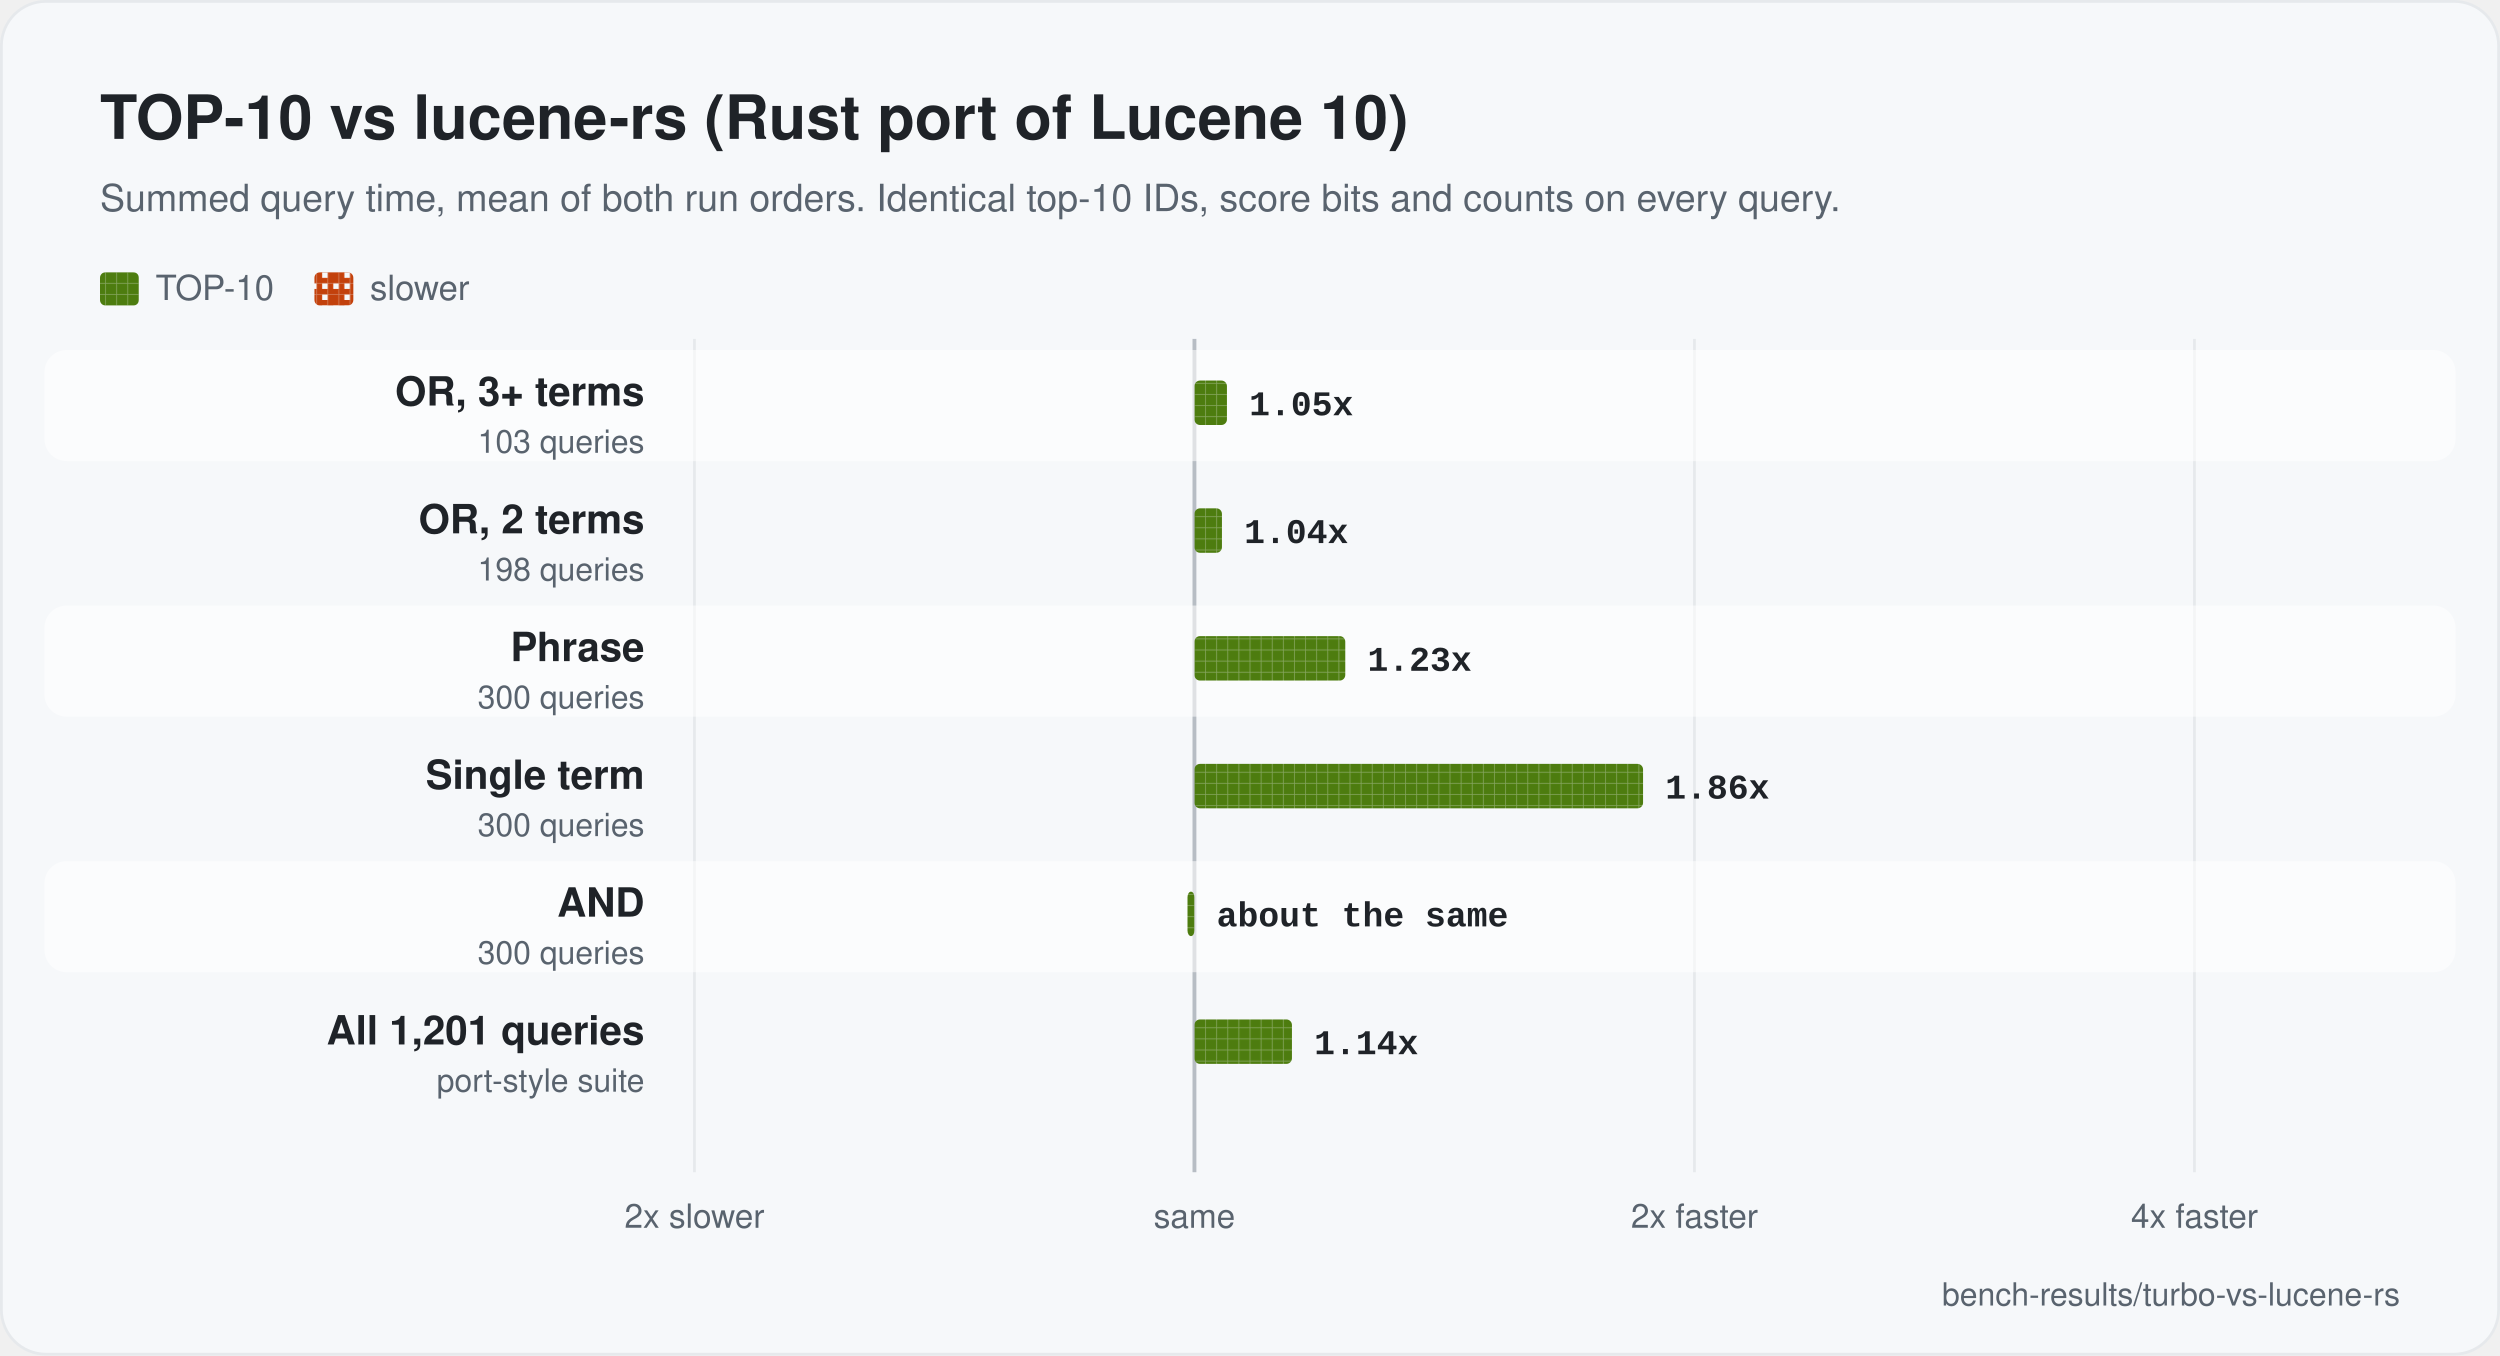
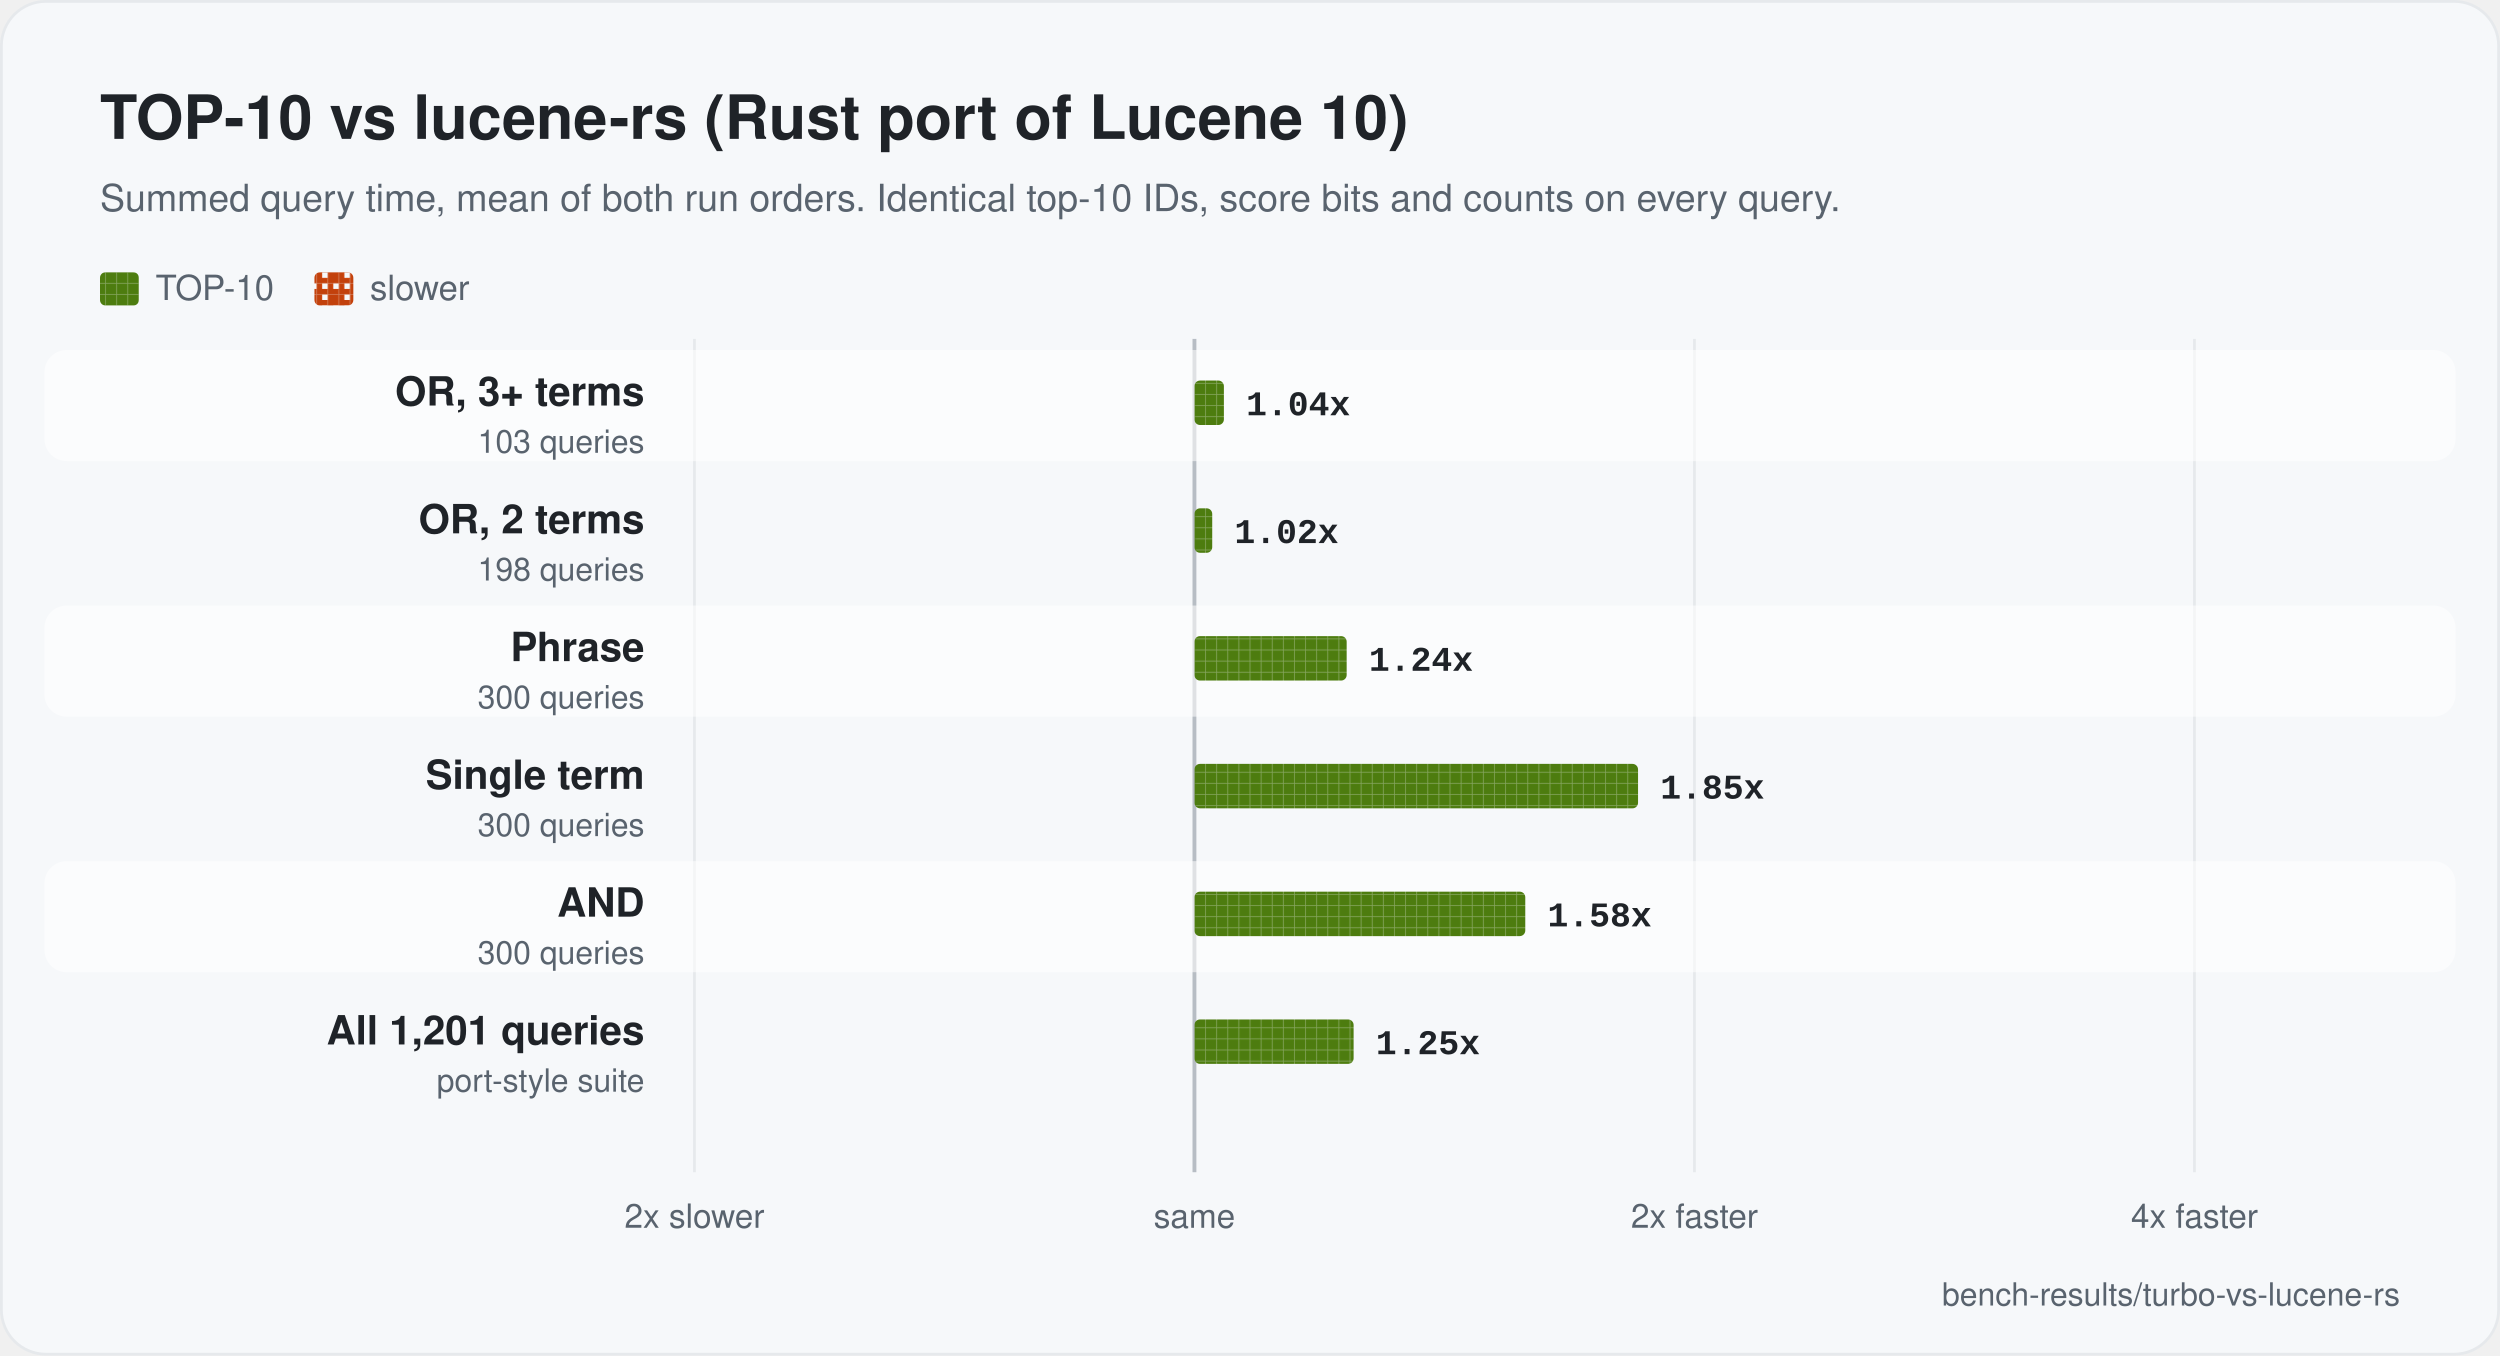
<svg xmlns="http://www.w3.org/2000/svg" width="900" height="488" viewBox="0 0 900 488">
  <defs>
    <pattern id="fast6" width="8" height="8" patternUnits="userSpaceOnUse">
      <rect x="0" y="0" width="2" height="2" fill="#4d7c0f" />
      <rect x="4" y="0" width="2" height="2" fill="#4d7c0f" />
      <rect x="2" y="2" width="2" height="2" fill="#4d7c0f" />
      <rect x="0" y="4" width="2" height="2" fill="#4d7c0f" />
      <rect x="4" y="4" width="2" height="2" fill="#4d7c0f" />
      <rect x="6" y="6" width="2" height="2" fill="#4d7c0f" />
    </pattern>
    <pattern id="fast10" width="8" height="8" patternUnits="userSpaceOnUse">
      <rect x="0" y="0" width="2" height="2" fill="#4d7c0f" />
      <rect x="2" y="0" width="2" height="2" fill="#4d7c0f" />
      <rect x="4" y="0" width="2" height="2" fill="#4d7c0f" />
      <rect x="2" y="2" width="2" height="2" fill="#4d7c0f" />
      <rect x="6" y="2" width="2" height="2" fill="#4d7c0f" />
      <rect x="0" y="4" width="2" height="2" fill="#4d7c0f" />
      <rect x="4" y="4" width="2" height="2" fill="#4d7c0f" />
      <rect x="6" y="4" width="2" height="2" fill="#4d7c0f" />
      <rect x="2" y="6" width="2" height="2" fill="#4d7c0f" />
      <rect x="6" y="6" width="2" height="2" fill="#4d7c0f" />
    </pattern>
    <pattern id="fast13" width="8" height="8" patternUnits="userSpaceOnUse">
      <rect x="0" y="0" width="2" height="2" fill="#4d7c0f" />
      <rect x="2" y="0" width="2" height="2" fill="#4d7c0f" />
      <rect x="4" y="0" width="2" height="2" fill="#4d7c0f" />
      <rect x="6" y="0" width="2" height="2" fill="#4d7c0f" />
      <rect x="0" y="2" width="2" height="2" fill="#4d7c0f" />
      <rect x="2" y="2" width="2" height="2" fill="#4d7c0f" />
      <rect x="6" y="2" width="2" height="2" fill="#4d7c0f" />
      <rect x="0" y="4" width="2" height="2" fill="#4d7c0f" />
      <rect x="2" y="4" width="2" height="2" fill="#4d7c0f" />
      <rect x="4" y="4" width="2" height="2" fill="#4d7c0f" />
      <rect x="6" y="4" width="2" height="2" fill="#4d7c0f" />
      <rect x="2" y="6" width="2" height="2" fill="#4d7c0f" />
      <rect x="6" y="6" width="2" height="2" fill="#4d7c0f" />
    </pattern>
    <pattern id="fast16" width="8" height="8" patternUnits="userSpaceOnUse">
      <rect x="0" y="0" width="2" height="2" fill="#4d7c0f" />
      <rect x="2" y="0" width="2" height="2" fill="#4d7c0f" />
      <rect x="4" y="0" width="2" height="2" fill="#4d7c0f" />
      <rect x="6" y="0" width="2" height="2" fill="#4d7c0f" />
      <rect x="0" y="2" width="2" height="2" fill="#4d7c0f" />
      <rect x="2" y="2" width="2" height="2" fill="#4d7c0f" />
      <rect x="4" y="2" width="2" height="2" fill="#4d7c0f" />
      <rect x="6" y="2" width="2" height="2" fill="#4d7c0f" />
      <rect x="0" y="4" width="2" height="2" fill="#4d7c0f" />
      <rect x="2" y="4" width="2" height="2" fill="#4d7c0f" />
      <rect x="4" y="4" width="2" height="2" fill="#4d7c0f" />
      <rect x="6" y="4" width="2" height="2" fill="#4d7c0f" />
      <rect x="0" y="6" width="2" height="2" fill="#4d7c0f" />
      <rect x="2" y="6" width="2" height="2" fill="#4d7c0f" />
      <rect x="4" y="6" width="2" height="2" fill="#4d7c0f" />
      <rect x="6" y="6" width="2" height="2" fill="#4d7c0f" />
    </pattern>
    <pattern id="fast26" width="8" height="8" patternUnits="userSpaceOnUse">
      <rect x="0" y="0" width="2" height="2" fill="#0f766e" />
      <rect x="4" y="0" width="2" height="2" fill="#0f766e" />
      <rect x="2" y="2" width="2" height="2" fill="#0f766e" />
      <rect x="0" y="4" width="2" height="2" fill="#0f766e" />
      <rect x="4" y="4" width="2" height="2" fill="#0f766e" />
      <rect x="6" y="6" width="2" height="2" fill="#0f766e" />
    </pattern>
    <pattern id="fast210" width="8" height="8" patternUnits="userSpaceOnUse">
      <rect x="0" y="0" width="2" height="2" fill="#0f766e" />
      <rect x="2" y="0" width="2" height="2" fill="#0f766e" />
      <rect x="4" y="0" width="2" height="2" fill="#0f766e" />
      <rect x="2" y="2" width="2" height="2" fill="#0f766e" />
      <rect x="6" y="2" width="2" height="2" fill="#0f766e" />
      <rect x="0" y="4" width="2" height="2" fill="#0f766e" />
      <rect x="4" y="4" width="2" height="2" fill="#0f766e" />
      <rect x="6" y="4" width="2" height="2" fill="#0f766e" />
      <rect x="2" y="6" width="2" height="2" fill="#0f766e" />
      <rect x="6" y="6" width="2" height="2" fill="#0f766e" />
    </pattern>
    <pattern id="fast213" width="8" height="8" patternUnits="userSpaceOnUse">
      <rect x="0" y="0" width="2" height="2" fill="#0f766e" />
      <rect x="2" y="0" width="2" height="2" fill="#0f766e" />
      <rect x="4" y="0" width="2" height="2" fill="#0f766e" />
      <rect x="6" y="0" width="2" height="2" fill="#0f766e" />
      <rect x="0" y="2" width="2" height="2" fill="#0f766e" />
      <rect x="2" y="2" width="2" height="2" fill="#0f766e" />
      <rect x="6" y="2" width="2" height="2" fill="#0f766e" />
      <rect x="0" y="4" width="2" height="2" fill="#0f766e" />
      <rect x="2" y="4" width="2" height="2" fill="#0f766e" />
      <rect x="4" y="4" width="2" height="2" fill="#0f766e" />
      <rect x="6" y="4" width="2" height="2" fill="#0f766e" />
      <rect x="2" y="6" width="2" height="2" fill="#0f766e" />
      <rect x="6" y="6" width="2" height="2" fill="#0f766e" />
    </pattern>
    <pattern id="fast216" width="8" height="8" patternUnits="userSpaceOnUse">
      <rect x="0" y="0" width="2" height="2" fill="#0f766e" />
      <rect x="2" y="0" width="2" height="2" fill="#0f766e" />
      <rect x="4" y="0" width="2" height="2" fill="#0f766e" />
      <rect x="6" y="0" width="2" height="2" fill="#0f766e" />
      <rect x="0" y="2" width="2" height="2" fill="#0f766e" />
      <rect x="2" y="2" width="2" height="2" fill="#0f766e" />
      <rect x="4" y="2" width="2" height="2" fill="#0f766e" />
      <rect x="6" y="2" width="2" height="2" fill="#0f766e" />
      <rect x="0" y="4" width="2" height="2" fill="#0f766e" />
      <rect x="2" y="4" width="2" height="2" fill="#0f766e" />
      <rect x="4" y="4" width="2" height="2" fill="#0f766e" />
      <rect x="6" y="4" width="2" height="2" fill="#0f766e" />
      <rect x="0" y="6" width="2" height="2" fill="#0f766e" />
      <rect x="2" y="6" width="2" height="2" fill="#0f766e" />
      <rect x="4" y="6" width="2" height="2" fill="#0f766e" />
      <rect x="6" y="6" width="2" height="2" fill="#0f766e" />
    </pattern>
    <pattern id="slow6" width="8" height="8" patternUnits="userSpaceOnUse">
      <rect x="0" y="0" width="2" height="2" fill="#c2410c" />
      <rect x="4" y="0" width="2" height="2" fill="#c2410c" />
      <rect x="2" y="2" width="2" height="2" fill="#c2410c" />
      <rect x="0" y="4" width="2" height="2" fill="#c2410c" />
      <rect x="4" y="4" width="2" height="2" fill="#c2410c" />
      <rect x="6" y="6" width="2" height="2" fill="#c2410c" />
    </pattern>
    <pattern id="slow10" width="8" height="8" patternUnits="userSpaceOnUse">
      <rect x="0" y="0" width="2" height="2" fill="#c2410c" />
      <rect x="2" y="0" width="2" height="2" fill="#c2410c" />
      <rect x="4" y="0" width="2" height="2" fill="#c2410c" />
      <rect x="2" y="2" width="2" height="2" fill="#c2410c" />
      <rect x="6" y="2" width="2" height="2" fill="#c2410c" />
      <rect x="0" y="4" width="2" height="2" fill="#c2410c" />
      <rect x="4" y="4" width="2" height="2" fill="#c2410c" />
      <rect x="6" y="4" width="2" height="2" fill="#c2410c" />
      <rect x="2" y="6" width="2" height="2" fill="#c2410c" />
      <rect x="6" y="6" width="2" height="2" fill="#c2410c" />
    </pattern>
    <pattern id="slow13" width="8" height="8" patternUnits="userSpaceOnUse">
      <rect x="0" y="0" width="2" height="2" fill="#c2410c" />
      <rect x="2" y="0" width="2" height="2" fill="#c2410c" />
      <rect x="4" y="0" width="2" height="2" fill="#c2410c" />
      <rect x="6" y="0" width="2" height="2" fill="#c2410c" />
      <rect x="0" y="2" width="2" height="2" fill="#c2410c" />
      <rect x="2" y="2" width="2" height="2" fill="#c2410c" />
      <rect x="6" y="2" width="2" height="2" fill="#c2410c" />
      <rect x="0" y="4" width="2" height="2" fill="#c2410c" />
      <rect x="2" y="4" width="2" height="2" fill="#c2410c" />
      <rect x="4" y="4" width="2" height="2" fill="#c2410c" />
      <rect x="6" y="4" width="2" height="2" fill="#c2410c" />
      <rect x="2" y="6" width="2" height="2" fill="#c2410c" />
      <rect x="6" y="6" width="2" height="2" fill="#c2410c" />
    </pattern>
    <pattern id="slow16" width="8" height="8" patternUnits="userSpaceOnUse">
      <rect x="0" y="0" width="2" height="2" fill="#c2410c" />
      <rect x="2" y="0" width="2" height="2" fill="#c2410c" />
      <rect x="4" y="0" width="2" height="2" fill="#c2410c" />
      <rect x="6" y="0" width="2" height="2" fill="#c2410c" />
      <rect x="0" y="2" width="2" height="2" fill="#c2410c" />
      <rect x="2" y="2" width="2" height="2" fill="#c2410c" />
      <rect x="4" y="2" width="2" height="2" fill="#c2410c" />
      <rect x="6" y="2" width="2" height="2" fill="#c2410c" />
      <rect x="0" y="4" width="2" height="2" fill="#c2410c" />
      <rect x="2" y="4" width="2" height="2" fill="#c2410c" />
      <rect x="4" y="4" width="2" height="2" fill="#c2410c" />
      <rect x="6" y="4" width="2" height="2" fill="#c2410c" />
      <rect x="0" y="6" width="2" height="2" fill="#c2410c" />
      <rect x="2" y="6" width="2" height="2" fill="#c2410c" />
      <rect x="4" y="6" width="2" height="2" fill="#c2410c" />
      <rect x="6" y="6" width="2" height="2" fill="#c2410c" />
    </pattern>
    <pattern id="neutral6" width="8" height="8" patternUnits="userSpaceOnUse">
      <rect x="0" y="0" width="2" height="2" fill="#8c959f" />
      <rect x="4" y="0" width="2" height="2" fill="#8c959f" />
      <rect x="2" y="2" width="2" height="2" fill="#8c959f" />
      <rect x="0" y="4" width="2" height="2" fill="#8c959f" />
      <rect x="4" y="4" width="2" height="2" fill="#8c959f" />
      <rect x="6" y="6" width="2" height="2" fill="#8c959f" />
    </pattern>
    <pattern id="neutral10" width="8" height="8" patternUnits="userSpaceOnUse">
      <rect x="0" y="0" width="2" height="2" fill="#8c959f" />
      <rect x="2" y="0" width="2" height="2" fill="#8c959f" />
      <rect x="4" y="0" width="2" height="2" fill="#8c959f" />
      <rect x="2" y="2" width="2" height="2" fill="#8c959f" />
      <rect x="6" y="2" width="2" height="2" fill="#8c959f" />
      <rect x="0" y="4" width="2" height="2" fill="#8c959f" />
      <rect x="4" y="4" width="2" height="2" fill="#8c959f" />
      <rect x="6" y="4" width="2" height="2" fill="#8c959f" />
      <rect x="2" y="6" width="2" height="2" fill="#8c959f" />
      <rect x="6" y="6" width="2" height="2" fill="#8c959f" />
    </pattern>
    <pattern id="neutral13" width="8" height="8" patternUnits="userSpaceOnUse">
      <rect x="0" y="0" width="2" height="2" fill="#8c959f" />
      <rect x="2" y="0" width="2" height="2" fill="#8c959f" />
      <rect x="4" y="0" width="2" height="2" fill="#8c959f" />
      <rect x="6" y="0" width="2" height="2" fill="#8c959f" />
      <rect x="0" y="2" width="2" height="2" fill="#8c959f" />
      <rect x="2" y="2" width="2" height="2" fill="#8c959f" />
      <rect x="6" y="2" width="2" height="2" fill="#8c959f" />
      <rect x="0" y="4" width="2" height="2" fill="#8c959f" />
      <rect x="2" y="4" width="2" height="2" fill="#8c959f" />
      <rect x="4" y="4" width="2" height="2" fill="#8c959f" />
      <rect x="6" y="4" width="2" height="2" fill="#8c959f" />
      <rect x="2" y="6" width="2" height="2" fill="#8c959f" />
      <rect x="6" y="6" width="2" height="2" fill="#8c959f" />
    </pattern>
    <pattern id="neutral16" width="8" height="8" patternUnits="userSpaceOnUse">
      <rect x="0" y="0" width="2" height="2" fill="#8c959f" />
      <rect x="2" y="0" width="2" height="2" fill="#8c959f" />
      <rect x="4" y="0" width="2" height="2" fill="#8c959f" />
      <rect x="6" y="0" width="2" height="2" fill="#8c959f" />
      <rect x="0" y="2" width="2" height="2" fill="#8c959f" />
      <rect x="2" y="2" width="2" height="2" fill="#8c959f" />
      <rect x="4" y="2" width="2" height="2" fill="#8c959f" />
      <rect x="6" y="2" width="2" height="2" fill="#8c959f" />
      <rect x="0" y="4" width="2" height="2" fill="#8c959f" />
      <rect x="2" y="4" width="2" height="2" fill="#8c959f" />
      <rect x="4" y="4" width="2" height="2" fill="#8c959f" />
      <rect x="6" y="4" width="2" height="2" fill="#8c959f" />
      <rect x="0" y="6" width="2" height="2" fill="#8c959f" />
      <rect x="2" y="6" width="2" height="2" fill="#8c959f" />
      <rect x="4" y="6" width="2" height="2" fill="#8c959f" />
      <rect x="6" y="6" width="2" height="2" fill="#8c959f" />
    </pattern>
    <pattern id="ink6" width="8" height="8" patternUnits="userSpaceOnUse">
      <rect x="0" y="0" width="2" height="2" fill="#1f2328" />
      <rect x="4" y="0" width="2" height="2" fill="#1f2328" />
      <rect x="2" y="2" width="2" height="2" fill="#1f2328" />
      <rect x="0" y="4" width="2" height="2" fill="#1f2328" />
      <rect x="4" y="4" width="2" height="2" fill="#1f2328" />
      <rect x="6" y="6" width="2" height="2" fill="#1f2328" />
    </pattern>
    <pattern id="ink10" width="8" height="8" patternUnits="userSpaceOnUse">
      <rect x="0" y="0" width="2" height="2" fill="#1f2328" />
      <rect x="2" y="0" width="2" height="2" fill="#1f2328" />
      <rect x="4" y="0" width="2" height="2" fill="#1f2328" />
      <rect x="2" y="2" width="2" height="2" fill="#1f2328" />
      <rect x="6" y="2" width="2" height="2" fill="#1f2328" />
      <rect x="0" y="4" width="2" height="2" fill="#1f2328" />
      <rect x="4" y="4" width="2" height="2" fill="#1f2328" />
      <rect x="6" y="4" width="2" height="2" fill="#1f2328" />
      <rect x="2" y="6" width="2" height="2" fill="#1f2328" />
      <rect x="6" y="6" width="2" height="2" fill="#1f2328" />
    </pattern>
    <pattern id="ink13" width="8" height="8" patternUnits="userSpaceOnUse">
      <rect x="0" y="0" width="2" height="2" fill="#1f2328" />
      <rect x="2" y="0" width="2" height="2" fill="#1f2328" />
      <rect x="4" y="0" width="2" height="2" fill="#1f2328" />
      <rect x="6" y="0" width="2" height="2" fill="#1f2328" />
      <rect x="0" y="2" width="2" height="2" fill="#1f2328" />
      <rect x="2" y="2" width="2" height="2" fill="#1f2328" />
      <rect x="6" y="2" width="2" height="2" fill="#1f2328" />
      <rect x="0" y="4" width="2" height="2" fill="#1f2328" />
      <rect x="2" y="4" width="2" height="2" fill="#1f2328" />
      <rect x="4" y="4" width="2" height="2" fill="#1f2328" />
      <rect x="6" y="4" width="2" height="2" fill="#1f2328" />
      <rect x="2" y="6" width="2" height="2" fill="#1f2328" />
      <rect x="6" y="6" width="2" height="2" fill="#1f2328" />
    </pattern>
    <pattern id="ink16" width="8" height="8" patternUnits="userSpaceOnUse">
      <rect x="0" y="0" width="2" height="2" fill="#1f2328" />
      <rect x="2" y="0" width="2" height="2" fill="#1f2328" />
      <rect x="4" y="0" width="2" height="2" fill="#1f2328" />
      <rect x="6" y="0" width="2" height="2" fill="#1f2328" />
      <rect x="0" y="2" width="2" height="2" fill="#1f2328" />
      <rect x="2" y="2" width="2" height="2" fill="#1f2328" />
      <rect x="4" y="2" width="2" height="2" fill="#1f2328" />
      <rect x="6" y="2" width="2" height="2" fill="#1f2328" />
      <rect x="0" y="4" width="2" height="2" fill="#1f2328" />
      <rect x="2" y="4" width="2" height="2" fill="#1f2328" />
      <rect x="4" y="4" width="2" height="2" fill="#1f2328" />
      <rect x="6" y="4" width="2" height="2" fill="#1f2328" />
      <rect x="0" y="6" width="2" height="2" fill="#1f2328" />
      <rect x="2" y="6" width="2" height="2" fill="#1f2328" />
      <rect x="4" y="6" width="2" height="2" fill="#1f2328" />
      <rect x="6" y="6" width="2" height="2" fill="#1f2328" />
    </pattern>
  </defs>
  <rect x="0.5" y="0.5" width="899" height="487" rx="16" fill="#f6f8fa" stroke="#e6e9ec" />
  <text x="36.0" y="50.0" font-size="22" font-weight="650" fill="#1f2328" text-anchor="start" font-family="-apple-system, BlinkMacSystemFont, 'Segoe UI', Helvetica, Arial, sans-serif" opacity="1">TOP-10 vs lucene-rs (Rust port of Lucene 10)</text>
  <text x="36.0" y="76.0" font-size="13.5" font-weight="400" fill="#59636e" text-anchor="start" font-family="-apple-system, BlinkMacSystemFont, 'Segoe UI', Helvetica, Arial, sans-serif" opacity="1">Summed query time, mean of both run orders. Identical top-10 IDs, score bits and counts on every query.</text>
  <rect x="36" y="98" width="14" height="12" rx="2" fill="url(#fast16)" />
  <text x="56.0" y="108.0" font-size="12.5" font-weight="400" fill="#59636e" text-anchor="start" font-family="-apple-system, BlinkMacSystemFont, 'Segoe UI', Helvetica, Arial, sans-serif" opacity="1">TOP-10</text>
  <rect x="113.2" y="98" width="14" height="12" rx="2" fill="url(#slow13)" />
  <text x="133.2" y="108.0" font-size="12.5" font-weight="400" fill="#59636e" text-anchor="start" font-family="-apple-system, BlinkMacSystemFont, 'Segoe UI', Helvetica, Arial, sans-serif" opacity="1">slower</text>
  <line x1="250.0" y1="122" x2="250.0" y2="422" stroke="#e6e9ec" stroke-width="1" />
  <text x="250.0" y="442.0" font-size="12" font-weight="400" fill="#59636e" text-anchor="middle" font-family="-apple-system, BlinkMacSystemFont, 'Segoe UI', Helvetica, Arial, sans-serif" opacity="1">2x slower</text>
  <line x1="430.0" y1="122" x2="430.0" y2="422" stroke="#b7bdc4" stroke-width="1.4" />
  <text x="430.0" y="442.0" font-size="12" font-weight="400" fill="#59636e" text-anchor="middle" font-family="-apple-system, BlinkMacSystemFont, 'Segoe UI', Helvetica, Arial, sans-serif" opacity="1">same</text>
  <line x1="610.0" y1="122" x2="610.0" y2="422" stroke="#e6e9ec" stroke-width="1" />
  <text x="610.0" y="442.0" font-size="12" font-weight="400" fill="#59636e" text-anchor="middle" font-family="-apple-system, BlinkMacSystemFont, 'Segoe UI', Helvetica, Arial, sans-serif" opacity="1">2x faster</text>
  <line x1="790.0" y1="122" x2="790.0" y2="422" stroke="#e6e9ec" stroke-width="1" />
  <text x="790.0" y="442.0" font-size="12" font-weight="400" fill="#59636e" text-anchor="middle" font-family="-apple-system, BlinkMacSystemFont, 'Segoe UI', Helvetica, Arial, sans-serif" opacity="1">4x faster</text>
  <rect x="16" y="126" width="868" height="40" rx="8" fill="#ffffff" opacity="0.55" />
  <text x="232.0" y="146.0" font-size="14.5" font-weight="550" fill="#1f2328" text-anchor="end" font-family="-apple-system, BlinkMacSystemFont, 'Segoe UI', Helvetica, Arial, sans-serif" opacity="1">OR, 3+ terms</text>
  <text x="232.0" y="163.0" font-size="11.5" font-weight="400" fill="#59636e" text-anchor="end" font-family="-apple-system, BlinkMacSystemFont, 'Segoe UI', Helvetica, Arial, sans-serif" opacity="1">103 queries</text>
-   <rect x="430.0" y="137" width="11.7" height="16" rx="2" fill="url(#fast16)" />
-   <text x="449.7" y="149.5" font-size="12.5" font-weight="600" fill="#1f2328" text-anchor="start" font-family="ui-monospace, SFMono-Regular, Menlo, Consolas, 'Liberation Mono', monospace" opacity="1">1.05x</text>
+   <rect x="430.0" y="137" width="10.6" height="16" rx="2" fill="url(#fast16)" />
+   <text x="448.6" y="149.5" font-size="12.5" font-weight="600" fill="#1f2328" text-anchor="start" font-family="ui-monospace, SFMono-Regular, Menlo, Consolas, 'Liberation Mono', monospace" opacity="1">1.04x</text>
  <text x="232.0" y="192.0" font-size="14.5" font-weight="550" fill="#1f2328" text-anchor="end" font-family="-apple-system, BlinkMacSystemFont, 'Segoe UI', Helvetica, Arial, sans-serif" opacity="1">OR, 2 terms</text>
  <text x="232.0" y="209.0" font-size="11.5" font-weight="400" fill="#59636e" text-anchor="end" font-family="-apple-system, BlinkMacSystemFont, 'Segoe UI', Helvetica, Arial, sans-serif" opacity="1">198 queries</text>
-   <rect x="430.0" y="183" width="9.9" height="16" rx="2" fill="url(#fast16)" />
-   <text x="447.9" y="195.5" font-size="12.5" font-weight="600" fill="#1f2328" text-anchor="start" font-family="ui-monospace, SFMono-Regular, Menlo, Consolas, 'Liberation Mono', monospace" opacity="1">1.04x</text>
+   <rect x="430.0" y="183" width="6.4" height="16" rx="2" fill="url(#fast16)" />
+   <text x="444.4" y="195.5" font-size="12.5" font-weight="600" fill="#1f2328" text-anchor="start" font-family="ui-monospace, SFMono-Regular, Menlo, Consolas, 'Liberation Mono', monospace" opacity="1">1.02x</text>
  <rect x="16" y="218" width="868" height="40" rx="8" fill="#ffffff" opacity="0.55" />
  <text x="232.0" y="238.0" font-size="14.5" font-weight="550" fill="#1f2328" text-anchor="end" font-family="-apple-system, BlinkMacSystemFont, 'Segoe UI', Helvetica, Arial, sans-serif" opacity="1">Phrase</text>
  <text x="232.0" y="255.0" font-size="11.5" font-weight="400" fill="#59636e" text-anchor="end" font-family="-apple-system, BlinkMacSystemFont, 'Segoe UI', Helvetica, Arial, sans-serif" opacity="1">300 queries</text>
-   <rect x="430.0" y="229" width="54.3" height="16" rx="2" fill="url(#fast16)" />
-   <text x="492.3" y="241.5" font-size="12.5" font-weight="600" fill="#1f2328" text-anchor="start" font-family="ui-monospace, SFMono-Regular, Menlo, Consolas, 'Liberation Mono', monospace" opacity="1">1.23x</text>
+   <rect x="430.0" y="229" width="54.8" height="16" rx="2" fill="url(#fast16)" />
+   <text x="492.8" y="241.5" font-size="12.5" font-weight="600" fill="#1f2328" text-anchor="start" font-family="ui-monospace, SFMono-Regular, Menlo, Consolas, 'Liberation Mono', monospace" opacity="1">1.24x</text>
  <text x="232.0" y="284.0" font-size="14.5" font-weight="550" fill="#1f2328" text-anchor="end" font-family="-apple-system, BlinkMacSystemFont, 'Segoe UI', Helvetica, Arial, sans-serif" opacity="1">Single term</text>
  <text x="232.0" y="301.0" font-size="11.5" font-weight="400" fill="#59636e" text-anchor="end" font-family="-apple-system, BlinkMacSystemFont, 'Segoe UI', Helvetica, Arial, sans-serif" opacity="1">300 queries</text>
-   <rect x="430.0" y="275" width="161.5" height="16" rx="2" fill="url(#fast16)" />
-   <text x="599.5" y="287.5" font-size="12.5" font-weight="600" fill="#1f2328" text-anchor="start" font-family="ui-monospace, SFMono-Regular, Menlo, Consolas, 'Liberation Mono', monospace" opacity="1">1.86x</text>
+   <rect x="430.0" y="275" width="159.7" height="16" rx="2" fill="url(#fast16)" />
+   <text x="597.7" y="287.5" font-size="12.5" font-weight="600" fill="#1f2328" text-anchor="start" font-family="ui-monospace, SFMono-Regular, Menlo, Consolas, 'Liberation Mono', monospace" opacity="1">1.85x</text>
  <rect x="16" y="310" width="868" height="40" rx="8" fill="#ffffff" opacity="0.55" />
  <text x="232.0" y="330.0" font-size="14.5" font-weight="550" fill="#1f2328" text-anchor="end" font-family="-apple-system, BlinkMacSystemFont, 'Segoe UI', Helvetica, Arial, sans-serif" opacity="1">AND</text>
  <text x="232.0" y="347.0" font-size="11.5" font-weight="400" fill="#59636e" text-anchor="end" font-family="-apple-system, BlinkMacSystemFont, 'Segoe UI', Helvetica, Arial, sans-serif" opacity="1">300 queries</text>
-   <rect x="427.5" y="321" width="2.5" height="16" rx="2" fill="url(#fast16)" />
-   <text x="438.0" y="333.5" font-size="12.5" font-weight="600" fill="#1f2328" text-anchor="start" font-family="ui-monospace, SFMono-Regular, Menlo, Consolas, 'Liberation Mono', monospace" opacity="1">about the same</text>
+   <rect x="430.0" y="321" width="119.1" height="16" rx="2" fill="url(#fast16)" />
+   <text x="557.1" y="333.5" font-size="12.5" font-weight="600" fill="#1f2328" text-anchor="start" font-family="ui-monospace, SFMono-Regular, Menlo, Consolas, 'Liberation Mono', monospace" opacity="1">1.58x</text>
  <text x="232.0" y="376.0" font-size="14.5" font-weight="550" fill="#1f2328" text-anchor="end" font-family="-apple-system, BlinkMacSystemFont, 'Segoe UI', Helvetica, Arial, sans-serif" opacity="1">All 1,201 queries</text>
  <text x="232.0" y="393.0" font-size="11.5" font-weight="400" fill="#59636e" text-anchor="end" font-family="-apple-system, BlinkMacSystemFont, 'Segoe UI', Helvetica, Arial, sans-serif" opacity="1">port-style suite</text>
-   <rect x="430.0" y="367" width="35.1" height="16" rx="2" fill="url(#fast16)" />
-   <text x="473.1" y="379.5" font-size="12.5" font-weight="600" fill="#1f2328" text-anchor="start" font-family="ui-monospace, SFMono-Regular, Menlo, Consolas, 'Liberation Mono', monospace" opacity="1">1.14x</text>
+   <rect x="430.0" y="367" width="57.3" height="16" rx="2" fill="url(#fast16)" />
+   <text x="495.3" y="379.5" font-size="12.5" font-weight="600" fill="#1f2328" text-anchor="start" font-family="ui-monospace, SFMono-Regular, Menlo, Consolas, 'Liberation Mono', monospace" opacity="1">1.25x</text>
  <text x="864.0" y="470.0" font-size="11.5" font-weight="400" fill="#59636e" text-anchor="end" font-family="-apple-system, BlinkMacSystemFont, 'Segoe UI', Helvetica, Arial, sans-serif" opacity="1">bench-results/turbo-vs-lucene-rs</text>
</svg>
